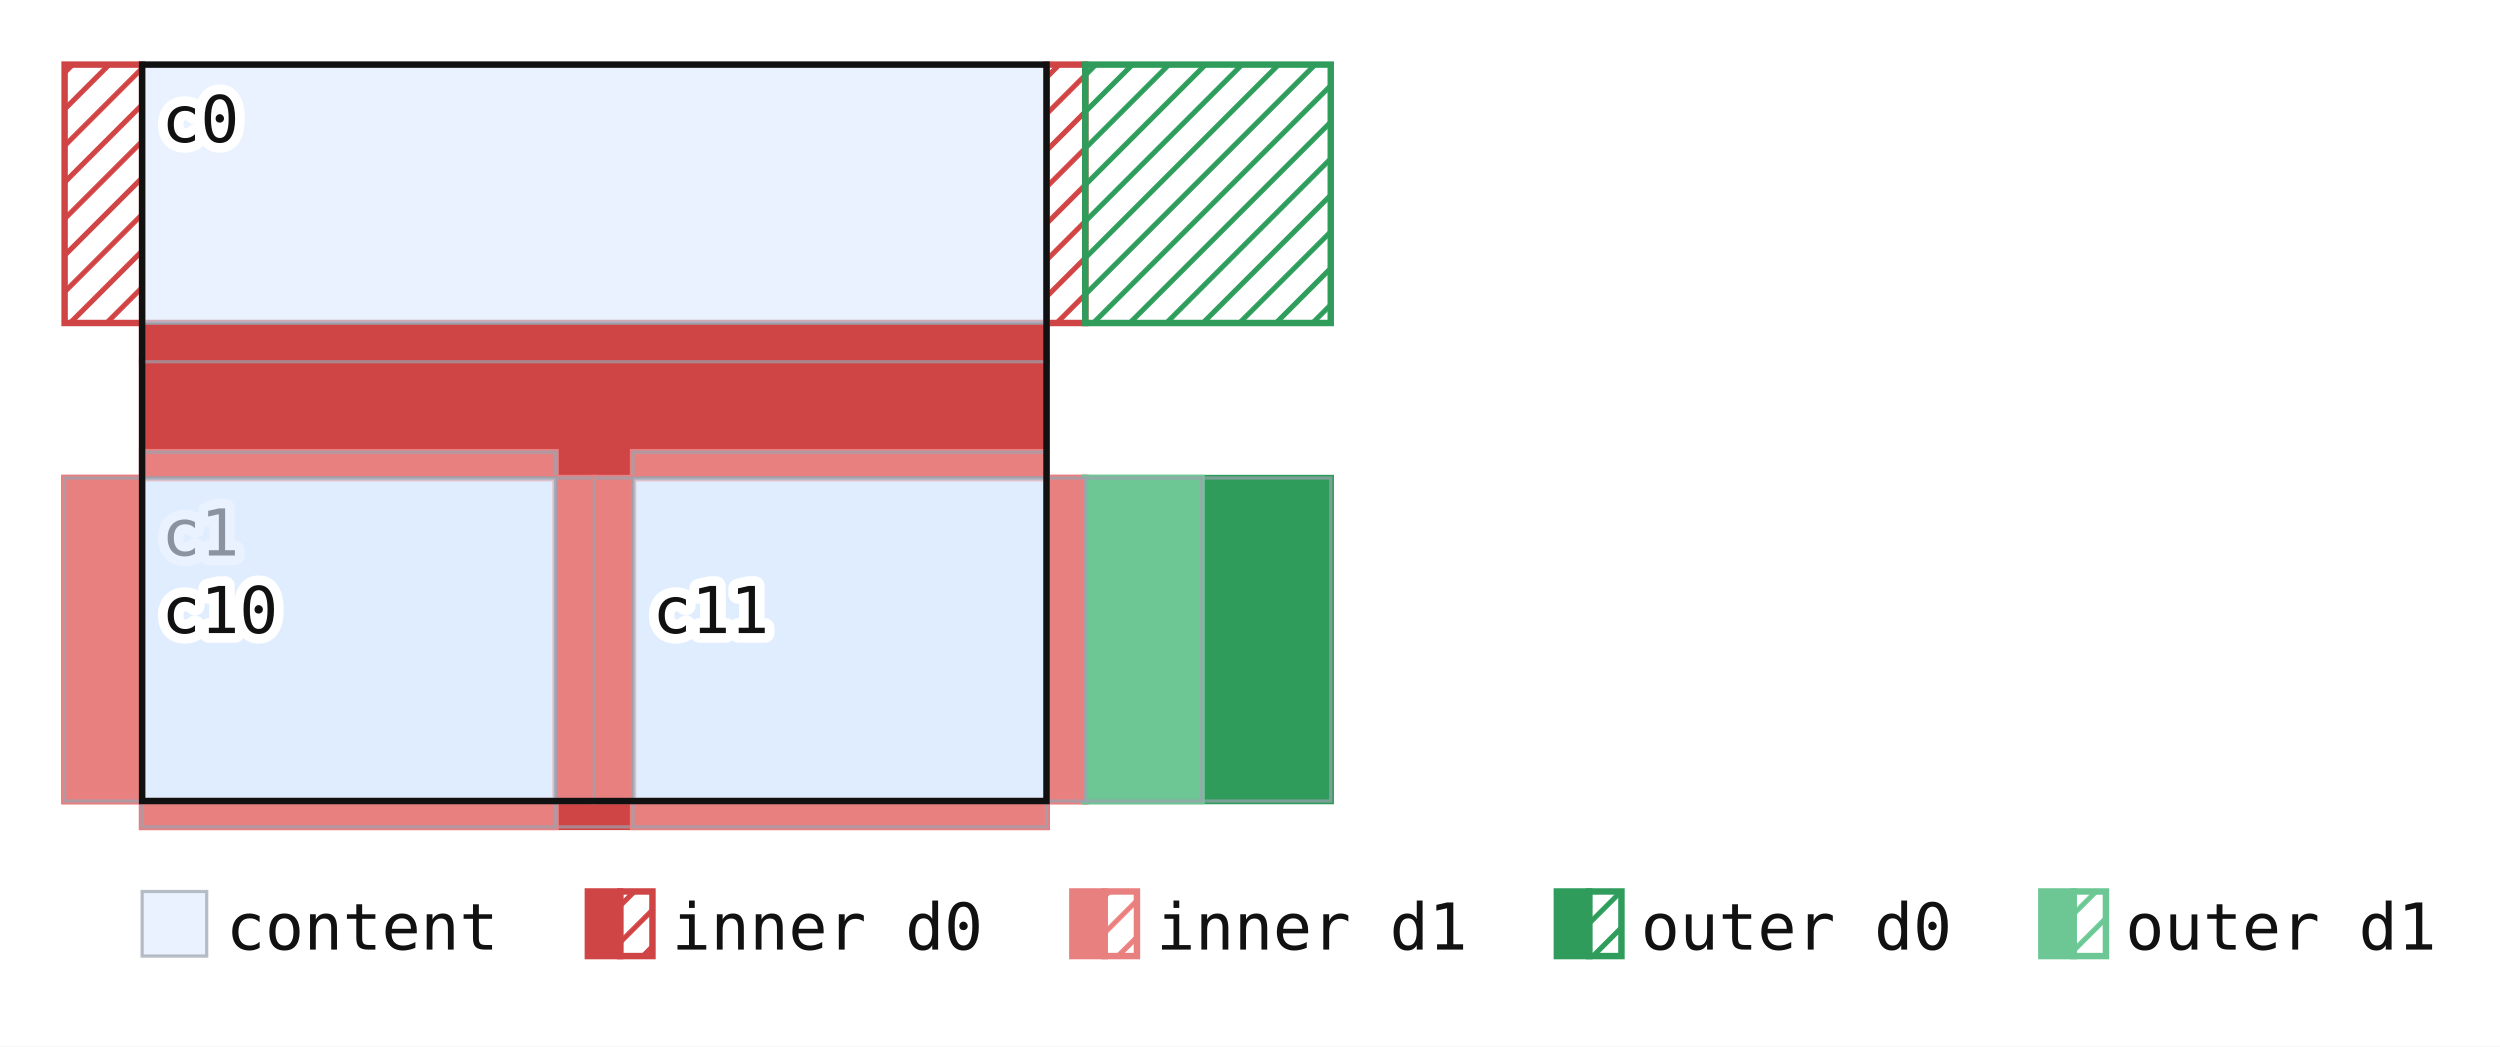
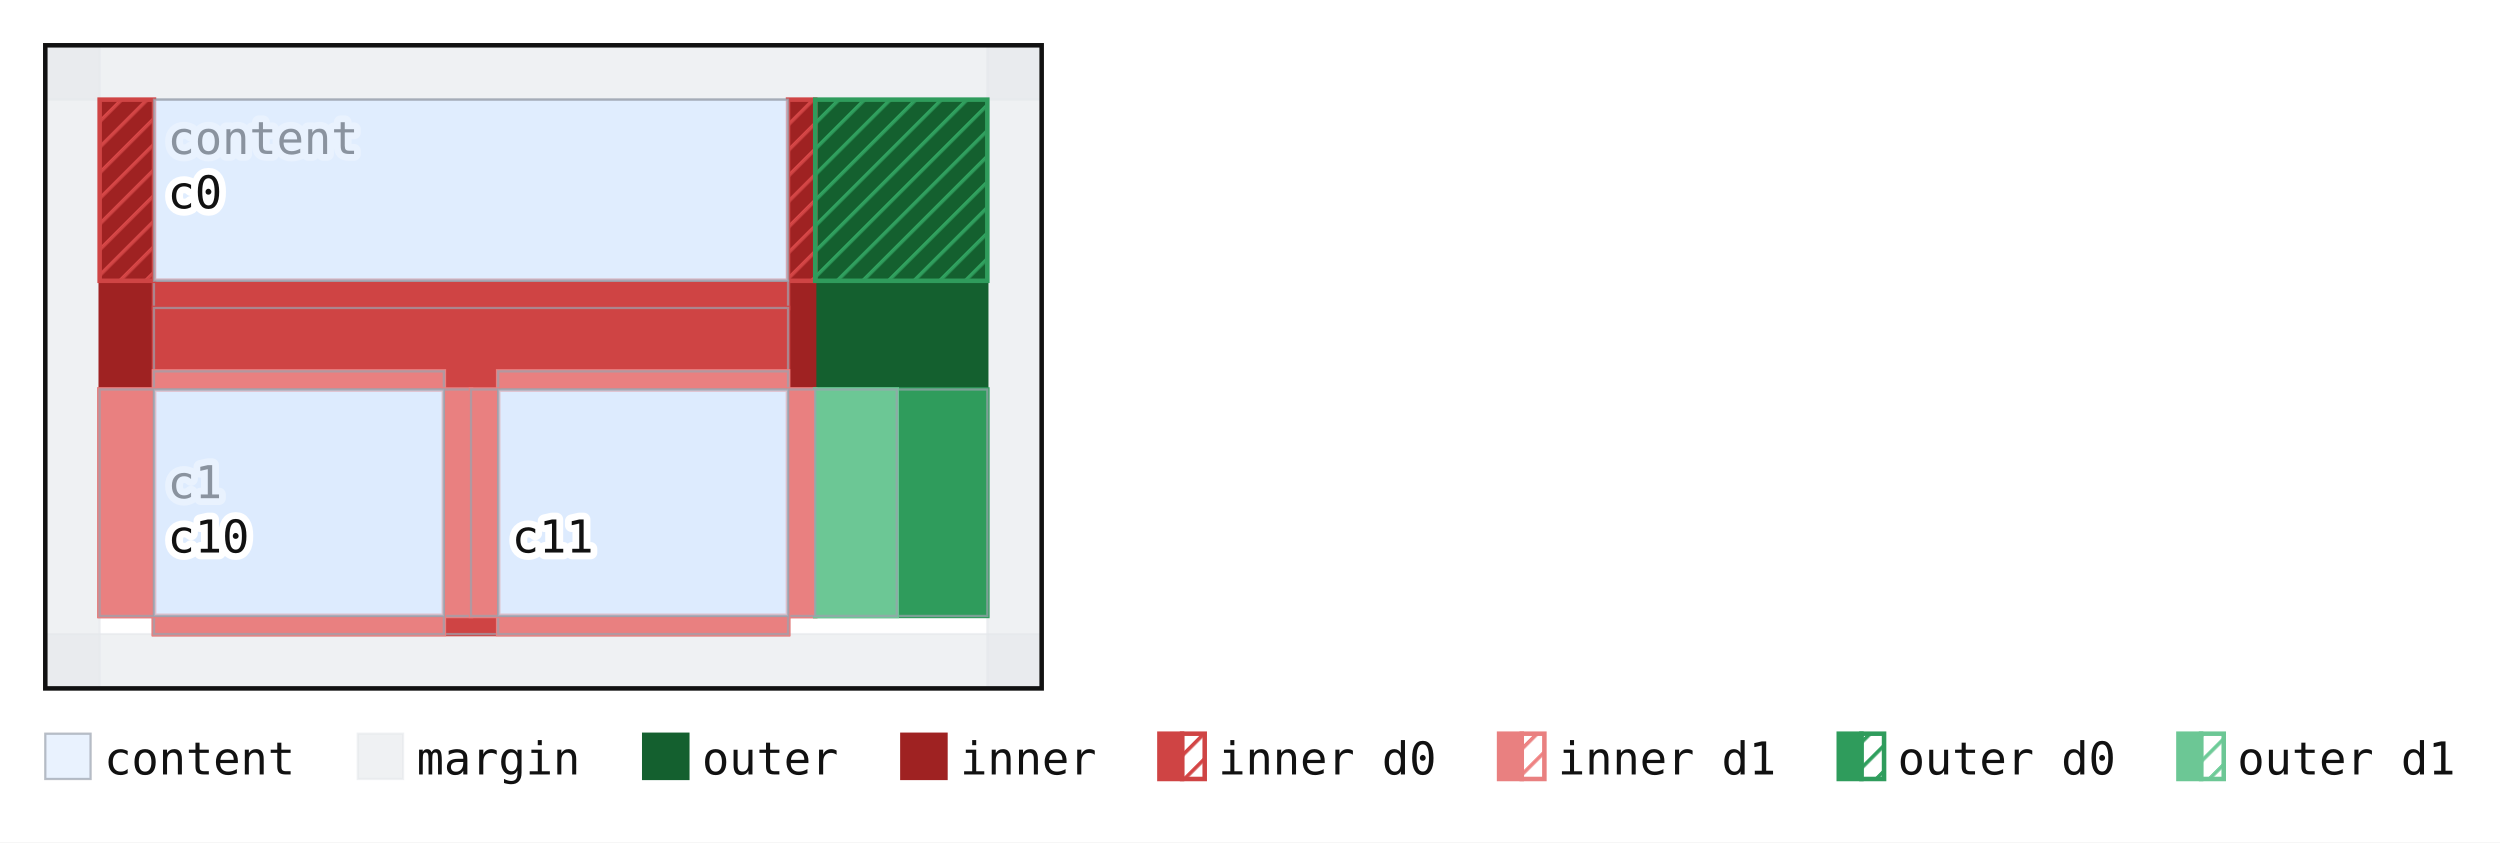
- <svg xmlns="http://www.w3.org/2000/svg" viewBox="-22 -10 387 162" font-family="monospace" font-size="10">
+ <svg xmlns="http://www.w3.org/2000/svg" viewBox="-10 -10 552 186" font-family="monospace" font-size="10">
  <defs>
    <pattern id="hatch-i0" patternUnits="userSpaceOnUse" width="4" height="4" patternTransform="rotate(45)">
      <line x1="0" y1="0" x2="0" y2="4" stroke="#cf4444" stroke-width="1.6" />
    </pattern>
    <pattern id="hatch-i1" patternUnits="userSpaceOnUse" width="4" height="4" patternTransform="rotate(45)">
      <line x1="0" y1="0" x2="0" y2="4" stroke="#e98080" stroke-width="1.6" />
    </pattern>
    <pattern id="hatch-o0" patternUnits="userSpaceOnUse" width="4" height="4" patternTransform="rotate(45)">
      <line x1="0" y1="0" x2="0" y2="4" stroke="#2f9c5c" stroke-width="1.6" />
    </pattern>
    <pattern id="hatch-o1" patternUnits="userSpaceOnUse" width="4" height="4" patternTransform="rotate(45)">
      <line x1="0" y1="0" x2="0" y2="4" stroke="#6cc795" stroke-width="1.6" />
    </pattern>
  </defs>
-   <rect x="-22" y="-10" width="387" height="162" fill="#ffffff" />
-   <rect x="140" y="0" width="6" height="40" fill="url(#hatch-i0)" stroke="#cf4444" stroke-width="1" />
-   <rect x="146" y="0" width="38" height="40" fill="url(#hatch-o0)" stroke="#2f9c5c" stroke-width="1" />
-   <rect x="0" y="40" width="140" height="6" fill="url(#hatch-i0)" stroke="#cf4444" stroke-width="1" />
-   <rect x="0" y="40" width="140" height="6" fill="#cf4444" stroke="#9ca3af" stroke-width="0.5" stroke-opacity="0.7" />
-   <rect x="-12" y="0" width="12" height="40" fill="url(#hatch-i0)" stroke="#cf4444" stroke-width="1" />
-   <rect x="0" y="0" width="140" height="40" fill="#dbeafe" fill-opacity="0.6" stroke="#9ca3af" stroke-width="0.5" stroke-opacity="0.7" />
-   <text x="3" y="12" fill="#111111" stroke="#ffffff" stroke-width="3" stroke-linejoin="round" paint-order="stroke">c0</text>
-   <rect x="0" y="46" width="140" height="18" fill="url(#hatch-i0)" stroke="#cf4444" stroke-width="1" />
-   <rect x="0" y="46" width="140" height="18" fill="#cf4444" stroke="#9ca3af" stroke-width="0.5" stroke-opacity="0.7" />
-   <rect x="140" y="64" width="6" height="50" fill="url(#hatch-i0)" stroke="#cf4444" stroke-width="1" />
-   <rect x="146" y="64" width="38" height="50" fill="url(#hatch-o0)" stroke="#2f9c5c" stroke-width="1" />
-   <rect x="140" y="64" width="6" height="50" fill="#cf4444" stroke="#9ca3af" stroke-width="0.5" stroke-opacity="0.7" />
-   <rect x="146" y="64" width="38" height="50" fill="#2f9c5c" stroke="#9ca3af" stroke-width="0.5" stroke-opacity="0.7" />
-   <rect x="0" y="114" width="140" height="4" fill="url(#hatch-i0)" stroke="#cf4444" stroke-width="1" />
-   <rect x="0" y="114" width="140" height="4" fill="#cf4444" stroke="#9ca3af" stroke-width="0.5" stroke-opacity="0.7" />
-   <rect x="-12" y="64" width="12" height="50" fill="url(#hatch-i0)" stroke="#cf4444" stroke-width="1" />
-   <rect x="-12" y="64" width="12" height="50" fill="#cf4444" stroke="#9ca3af" stroke-width="0.5" stroke-opacity="0.7" />
-   <rect x="0" y="64" width="140" height="50" fill="#dbeafe" fill-opacity="0.6" stroke="#9ca3af" stroke-width="0.5" stroke-opacity="0.7" />
-   <text x="3" y="76" fill="#111111" stroke="#ffffff" stroke-width="3" stroke-linejoin="round" paint-order="stroke">c1</text>
-   <rect x="0" y="60" width="64" height="4" fill="url(#hatch-i1)" stroke="#e98080" stroke-width="1" />
-   <rect x="0" y="60" width="64" height="4" fill="#e98080" stroke="#9ca3af" stroke-width="0.5" stroke-opacity="0.7" />
-   <rect x="64" y="64" width="6" height="50" fill="url(#hatch-i1)" stroke="#e98080" stroke-width="1" />
-   <rect x="64" y="64" width="6" height="50" fill="#e98080" stroke="#9ca3af" stroke-width="0.5" stroke-opacity="0.7" />
-   <rect x="0" y="114" width="64" height="4" fill="url(#hatch-i1)" stroke="#e98080" stroke-width="1" />
-   <rect x="0" y="114" width="64" height="4" fill="#e98080" stroke="#9ca3af" stroke-width="0.5" stroke-opacity="0.7" />
-   <rect x="-12" y="64" width="12" height="50" fill="url(#hatch-i1)" stroke="#e98080" stroke-width="1" />
-   <rect x="-12" y="64" width="12" height="50" fill="#e98080" stroke="#9ca3af" stroke-width="0.5" stroke-opacity="0.7" />
-   <rect x="0" y="64" width="64" height="50" fill="#dbeafe" fill-opacity="0.6" stroke="#9ca3af" stroke-width="0.5" stroke-opacity="0.7" />
-   <text x="3" y="88" fill="#111111" stroke="#ffffff" stroke-width="3" stroke-linejoin="round" paint-order="stroke">c10</text>
-   <rect x="76" y="60" width="64" height="4" fill="url(#hatch-i1)" stroke="#e98080" stroke-width="1" />
-   <rect x="76" y="60" width="64" height="4" fill="#e98080" stroke="#9ca3af" stroke-width="0.5" stroke-opacity="0.7" />
-   <rect x="140" y="64" width="6" height="50" fill="url(#hatch-i1)" stroke="#e98080" stroke-width="1" />
-   <rect x="146" y="64" width="18" height="50" fill="url(#hatch-o1)" stroke="#6cc795" stroke-width="1" />
-   <rect x="140" y="64" width="6" height="50" fill="#e98080" stroke="#9ca3af" stroke-width="0.5" stroke-opacity="0.7" />
-   <rect x="146" y="64" width="18" height="50" fill="#6cc795" stroke="#9ca3af" stroke-width="0.5" stroke-opacity="0.7" />
-   <rect x="76" y="114" width="64" height="4" fill="url(#hatch-i1)" stroke="#e98080" stroke-width="1" />
-   <rect x="76" y="114" width="64" height="4" fill="#e98080" stroke="#9ca3af" stroke-width="0.5" stroke-opacity="0.7" />
-   <rect x="70" y="64" width="6" height="50" fill="url(#hatch-i1)" stroke="#e98080" stroke-width="1" />
-   <rect x="70" y="64" width="6" height="50" fill="#e98080" stroke="#9ca3af" stroke-width="0.5" stroke-opacity="0.7" />
-   <rect x="76" y="64" width="64" height="50" fill="#dbeafe" fill-opacity="0.6" stroke="#9ca3af" stroke-width="0.5" stroke-opacity="0.7" />
-   <text x="79" y="88" fill="#111111" stroke="#ffffff" stroke-width="3" stroke-linejoin="round" paint-order="stroke">c11</text>
-   <rect x="0" y="128" width="10" height="10" fill="#dbeafe" fill-opacity="0.6" stroke="#9ca3af" stroke-width="0.5" stroke-opacity="0.7" />
-   <text x="13" y="137" fill="#111111" stroke="#ffffff" stroke-width="3" stroke-linejoin="round" paint-order="stroke">content</text>
-   <rect x="69" y="128" width="5" height="10" fill="#cf4444" stroke="#cf4444" stroke-width="1" />
-   <rect x="74" y="128" width="5" height="10" fill="url(#hatch-i0)" stroke="#cf4444" stroke-width="1" />
-   <text x="82" y="137" fill="#111111" stroke="#ffffff" stroke-width="3" stroke-linejoin="round" paint-order="stroke">inner d0</text>
-   <rect x="144" y="128" width="5" height="10" fill="#e98080" stroke="#e98080" stroke-width="1" />
-   <rect x="149" y="128" width="5" height="10" fill="url(#hatch-i1)" stroke="#e98080" stroke-width="1" />
-   <text x="157" y="137" fill="#111111" stroke="#ffffff" stroke-width="3" stroke-linejoin="round" paint-order="stroke">inner d1</text>
-   <rect x="219" y="128" width="5" height="10" fill="#2f9c5c" stroke="#2f9c5c" stroke-width="1" />
-   <rect x="224" y="128" width="5" height="10" fill="url(#hatch-o0)" stroke="#2f9c5c" stroke-width="1" />
-   <text x="232" y="137" fill="#111111" stroke="#ffffff" stroke-width="3" stroke-linejoin="round" paint-order="stroke">outer d0</text>
-   <rect x="294" y="128" width="5" height="10" fill="#6cc795" stroke="#6cc795" stroke-width="1" />
-   <rect x="299" y="128" width="5" height="10" fill="url(#hatch-o1)" stroke="#6cc795" stroke-width="1" />
-   <text x="307" y="137" fill="#111111" stroke="#ffffff" stroke-width="3" stroke-linejoin="round" paint-order="stroke">outer d1</text>
-   <rect x="0" y="0" width="140" height="114" fill="none" stroke="#111111" stroke-width="1" />
+   <rect x="-10" y="-10" width="552" height="186" fill="#ffffff" />
+   <rect x="0" y="0" width="220" height="12" fill="#e5e7eb" fill-opacity="0.6" stroke="#e5e7eb" stroke-width="0.5" stroke-opacity="0.6" />
+   <rect x="0" y="130" width="220" height="12" fill="#e5e7eb" fill-opacity="0.6" stroke="#e5e7eb" stroke-width="0.5" stroke-opacity="0.6" />
+   <rect x="24" y="126" width="140" height="4" fill="#9f2222" stroke="#9f2222" stroke-width="0.5" />
+   <rect x="0" y="0" width="12" height="142" fill="#e5e7eb" fill-opacity="0.6" stroke="#e5e7eb" stroke-width="0.5" stroke-opacity="0.6" />
+   <rect x="12" y="12" width="12" height="114" fill="#9f2222" stroke="#9f2222" stroke-width="0.5" />
+   <rect x="208" y="0" width="12" height="142" fill="#e5e7eb" fill-opacity="0.6" stroke="#e5e7eb" stroke-width="0.5" stroke-opacity="0.6" />
+   <rect x="170" y="12" width="38" height="114" fill="#14602f" stroke="#14602f" stroke-width="0.5" />
+   <rect x="164" y="12" width="6" height="114" fill="#9f2222" stroke="#9f2222" stroke-width="0.5" />
+   <rect x="24" y="12" width="140" height="114" fill="#dbeafe" fill-opacity="0.6" stroke="#9ca3af" stroke-width="0.5" stroke-opacity="0.7" />
+   <text x="27" y="24" fill="#111111" stroke="#ffffff" stroke-width="3" stroke-linejoin="round" paint-order="stroke">content</text>
+   <rect x="164" y="12" width="6" height="40" fill="url(#hatch-i0)" stroke="#cf4444" stroke-width="1" />
+   <rect x="170" y="12" width="38" height="40" fill="url(#hatch-o0)" stroke="#2f9c5c" stroke-width="1" />
+   <rect x="24" y="52" width="140" height="6" fill="url(#hatch-i0)" stroke="#cf4444" stroke-width="1" />
+   <rect x="24" y="52" width="140" height="6" fill="#cf4444" stroke="#9ca3af" stroke-width="0.5" stroke-opacity="0.7" />
+   <rect x="12" y="12" width="12" height="40" fill="url(#hatch-i0)" stroke="#cf4444" stroke-width="1" />
+   <rect x="24" y="12" width="140" height="40" fill="#dbeafe" fill-opacity="0.6" stroke="#9ca3af" stroke-width="0.5" stroke-opacity="0.7" />
+   <text x="27" y="36" fill="#111111" stroke="#ffffff" stroke-width="3" stroke-linejoin="round" paint-order="stroke">c0</text>
+   <rect x="24" y="58" width="140" height="18" fill="url(#hatch-i0)" stroke="#cf4444" stroke-width="1" />
+   <rect x="24" y="58" width="140" height="18" fill="#cf4444" stroke="#9ca3af" stroke-width="0.5" stroke-opacity="0.7" />
+   <rect x="164" y="76" width="6" height="50" fill="url(#hatch-i0)" stroke="#cf4444" stroke-width="1" />
+   <rect x="170" y="76" width="38" height="50" fill="url(#hatch-o0)" stroke="#2f9c5c" stroke-width="1" />
+   <rect x="164" y="76" width="6" height="50" fill="#cf4444" stroke="#9ca3af" stroke-width="0.5" stroke-opacity="0.7" />
+   <rect x="170" y="76" width="38" height="50" fill="#2f9c5c" stroke="#9ca3af" stroke-width="0.5" stroke-opacity="0.7" />
+   <rect x="24" y="126" width="140" height="4" fill="url(#hatch-i0)" stroke="#cf4444" stroke-width="1" />
+   <rect x="24" y="126" width="140" height="4" fill="#cf4444" stroke="#9ca3af" stroke-width="0.5" stroke-opacity="0.7" />
+   <rect x="12" y="76" width="12" height="50" fill="url(#hatch-i0)" stroke="#cf4444" stroke-width="1" />
+   <rect x="12" y="76" width="12" height="50" fill="#cf4444" stroke="#9ca3af" stroke-width="0.5" stroke-opacity="0.7" />
+   <rect x="24" y="76" width="140" height="50" fill="#dbeafe" fill-opacity="0.6" stroke="#9ca3af" stroke-width="0.5" stroke-opacity="0.7" />
+   <text x="27" y="100" fill="#111111" stroke="#ffffff" stroke-width="3" stroke-linejoin="round" paint-order="stroke">c1</text>
+   <rect x="24" y="72" width="64" height="4" fill="url(#hatch-i1)" stroke="#e98080" stroke-width="1" />
+   <rect x="24" y="72" width="64" height="4" fill="#e98080" stroke="#9ca3af" stroke-width="0.5" stroke-opacity="0.7" />
+   <rect x="88" y="76" width="6" height="50" fill="url(#hatch-i1)" stroke="#e98080" stroke-width="1" />
+   <rect x="88" y="76" width="6" height="50" fill="#e98080" stroke="#9ca3af" stroke-width="0.5" stroke-opacity="0.7" />
+   <rect x="24" y="126" width="64" height="4" fill="url(#hatch-i1)" stroke="#e98080" stroke-width="1" />
+   <rect x="24" y="126" width="64" height="4" fill="#e98080" stroke="#9ca3af" stroke-width="0.5" stroke-opacity="0.7" />
+   <rect x="12" y="76" width="12" height="50" fill="url(#hatch-i1)" stroke="#e98080" stroke-width="1" />
+   <rect x="12" y="76" width="12" height="50" fill="#e98080" stroke="#9ca3af" stroke-width="0.5" stroke-opacity="0.7" />
+   <rect x="24" y="76" width="64" height="50" fill="#dbeafe" fill-opacity="0.6" stroke="#9ca3af" stroke-width="0.5" stroke-opacity="0.7" />
+   <text x="27" y="112" fill="#111111" stroke="#ffffff" stroke-width="3" stroke-linejoin="round" paint-order="stroke">c10</text>
+   <rect x="100" y="72" width="64" height="4" fill="url(#hatch-i1)" stroke="#e98080" stroke-width="1" />
+   <rect x="100" y="72" width="64" height="4" fill="#e98080" stroke="#9ca3af" stroke-width="0.5" stroke-opacity="0.7" />
+   <rect x="164" y="76" width="6" height="50" fill="url(#hatch-i1)" stroke="#e98080" stroke-width="1" />
+   <rect x="170" y="76" width="18" height="50" fill="url(#hatch-o1)" stroke="#6cc795" stroke-width="1" />
+   <rect x="164" y="76" width="6" height="50" fill="#e98080" stroke="#9ca3af" stroke-width="0.5" stroke-opacity="0.7" />
+   <rect x="170" y="76" width="18" height="50" fill="#6cc795" stroke="#9ca3af" stroke-width="0.5" stroke-opacity="0.7" />
+   <rect x="100" y="126" width="64" height="4" fill="url(#hatch-i1)" stroke="#e98080" stroke-width="1" />
+   <rect x="100" y="126" width="64" height="4" fill="#e98080" stroke="#9ca3af" stroke-width="0.5" stroke-opacity="0.7" />
+   <rect x="94" y="76" width="6" height="50" fill="url(#hatch-i1)" stroke="#e98080" stroke-width="1" />
+   <rect x="94" y="76" width="6" height="50" fill="#e98080" stroke="#9ca3af" stroke-width="0.5" stroke-opacity="0.7" />
+   <rect x="100" y="76" width="64" height="50" fill="#dbeafe" fill-opacity="0.6" stroke="#9ca3af" stroke-width="0.5" stroke-opacity="0.7" />
+   <text x="103" y="112" fill="#111111" stroke="#ffffff" stroke-width="3" stroke-linejoin="round" paint-order="stroke">c11</text>
+   <rect x="0" y="152" width="10" height="10" fill="#dbeafe" fill-opacity="0.6" stroke="#9ca3af" stroke-width="0.5" stroke-opacity="0.7" />
+   <text x="13" y="161" fill="#111111" stroke="#ffffff" stroke-width="3" stroke-linejoin="round" paint-order="stroke">content</text>
+   <rect x="69" y="152" width="10" height="10" fill="#e5e7eb" fill-opacity="0.6" stroke="#e5e7eb" stroke-width="0.5" stroke-opacity="0.6" />
+   <text x="82" y="161" fill="#111111" stroke="#ffffff" stroke-width="3" stroke-linejoin="round" paint-order="stroke">margin</text>
+   <rect x="132" y="152" width="10" height="10" fill="#14602f" stroke="#14602f" stroke-width="0.5" />
+   <text x="145" y="161" fill="#111111" stroke="#ffffff" stroke-width="3" stroke-linejoin="round" paint-order="stroke">outer</text>
+   <rect x="189" y="152" width="10" height="10" fill="#9f2222" stroke="#9f2222" stroke-width="0.5" />
+   <text x="202" y="161" fill="#111111" stroke="#ffffff" stroke-width="3" stroke-linejoin="round" paint-order="stroke">inner</text>
+   <rect x="246" y="152" width="5" height="10" fill="#cf4444" stroke="#cf4444" stroke-width="1" />
+   <rect x="251" y="152" width="5" height="10" fill="url(#hatch-i0)" stroke="#cf4444" stroke-width="1" />
+   <text x="259" y="161" fill="#111111" stroke="#ffffff" stroke-width="3" stroke-linejoin="round" paint-order="stroke">inner d0</text>
+   <rect x="321" y="152" width="5" height="10" fill="#e98080" stroke="#e98080" stroke-width="1" />
+   <rect x="326" y="152" width="5" height="10" fill="url(#hatch-i1)" stroke="#e98080" stroke-width="1" />
+   <text x="334" y="161" fill="#111111" stroke="#ffffff" stroke-width="3" stroke-linejoin="round" paint-order="stroke">inner d1</text>
+   <rect x="396" y="152" width="5" height="10" fill="#2f9c5c" stroke="#2f9c5c" stroke-width="1" />
+   <rect x="401" y="152" width="5" height="10" fill="url(#hatch-o0)" stroke="#2f9c5c" stroke-width="1" />
+   <text x="409" y="161" fill="#111111" stroke="#ffffff" stroke-width="3" stroke-linejoin="round" paint-order="stroke">outer d0</text>
+   <rect x="471" y="152" width="5" height="10" fill="#6cc795" stroke="#6cc795" stroke-width="1" />
+   <rect x="476" y="152" width="5" height="10" fill="url(#hatch-o1)" stroke="#6cc795" stroke-width="1" />
+   <text x="484" y="161" fill="#111111" stroke="#ffffff" stroke-width="3" stroke-linejoin="round" paint-order="stroke">outer d1</text>
+   <rect x="0" y="0" width="220" height="142" fill="none" stroke="#111111" stroke-width="1" />
</svg>
